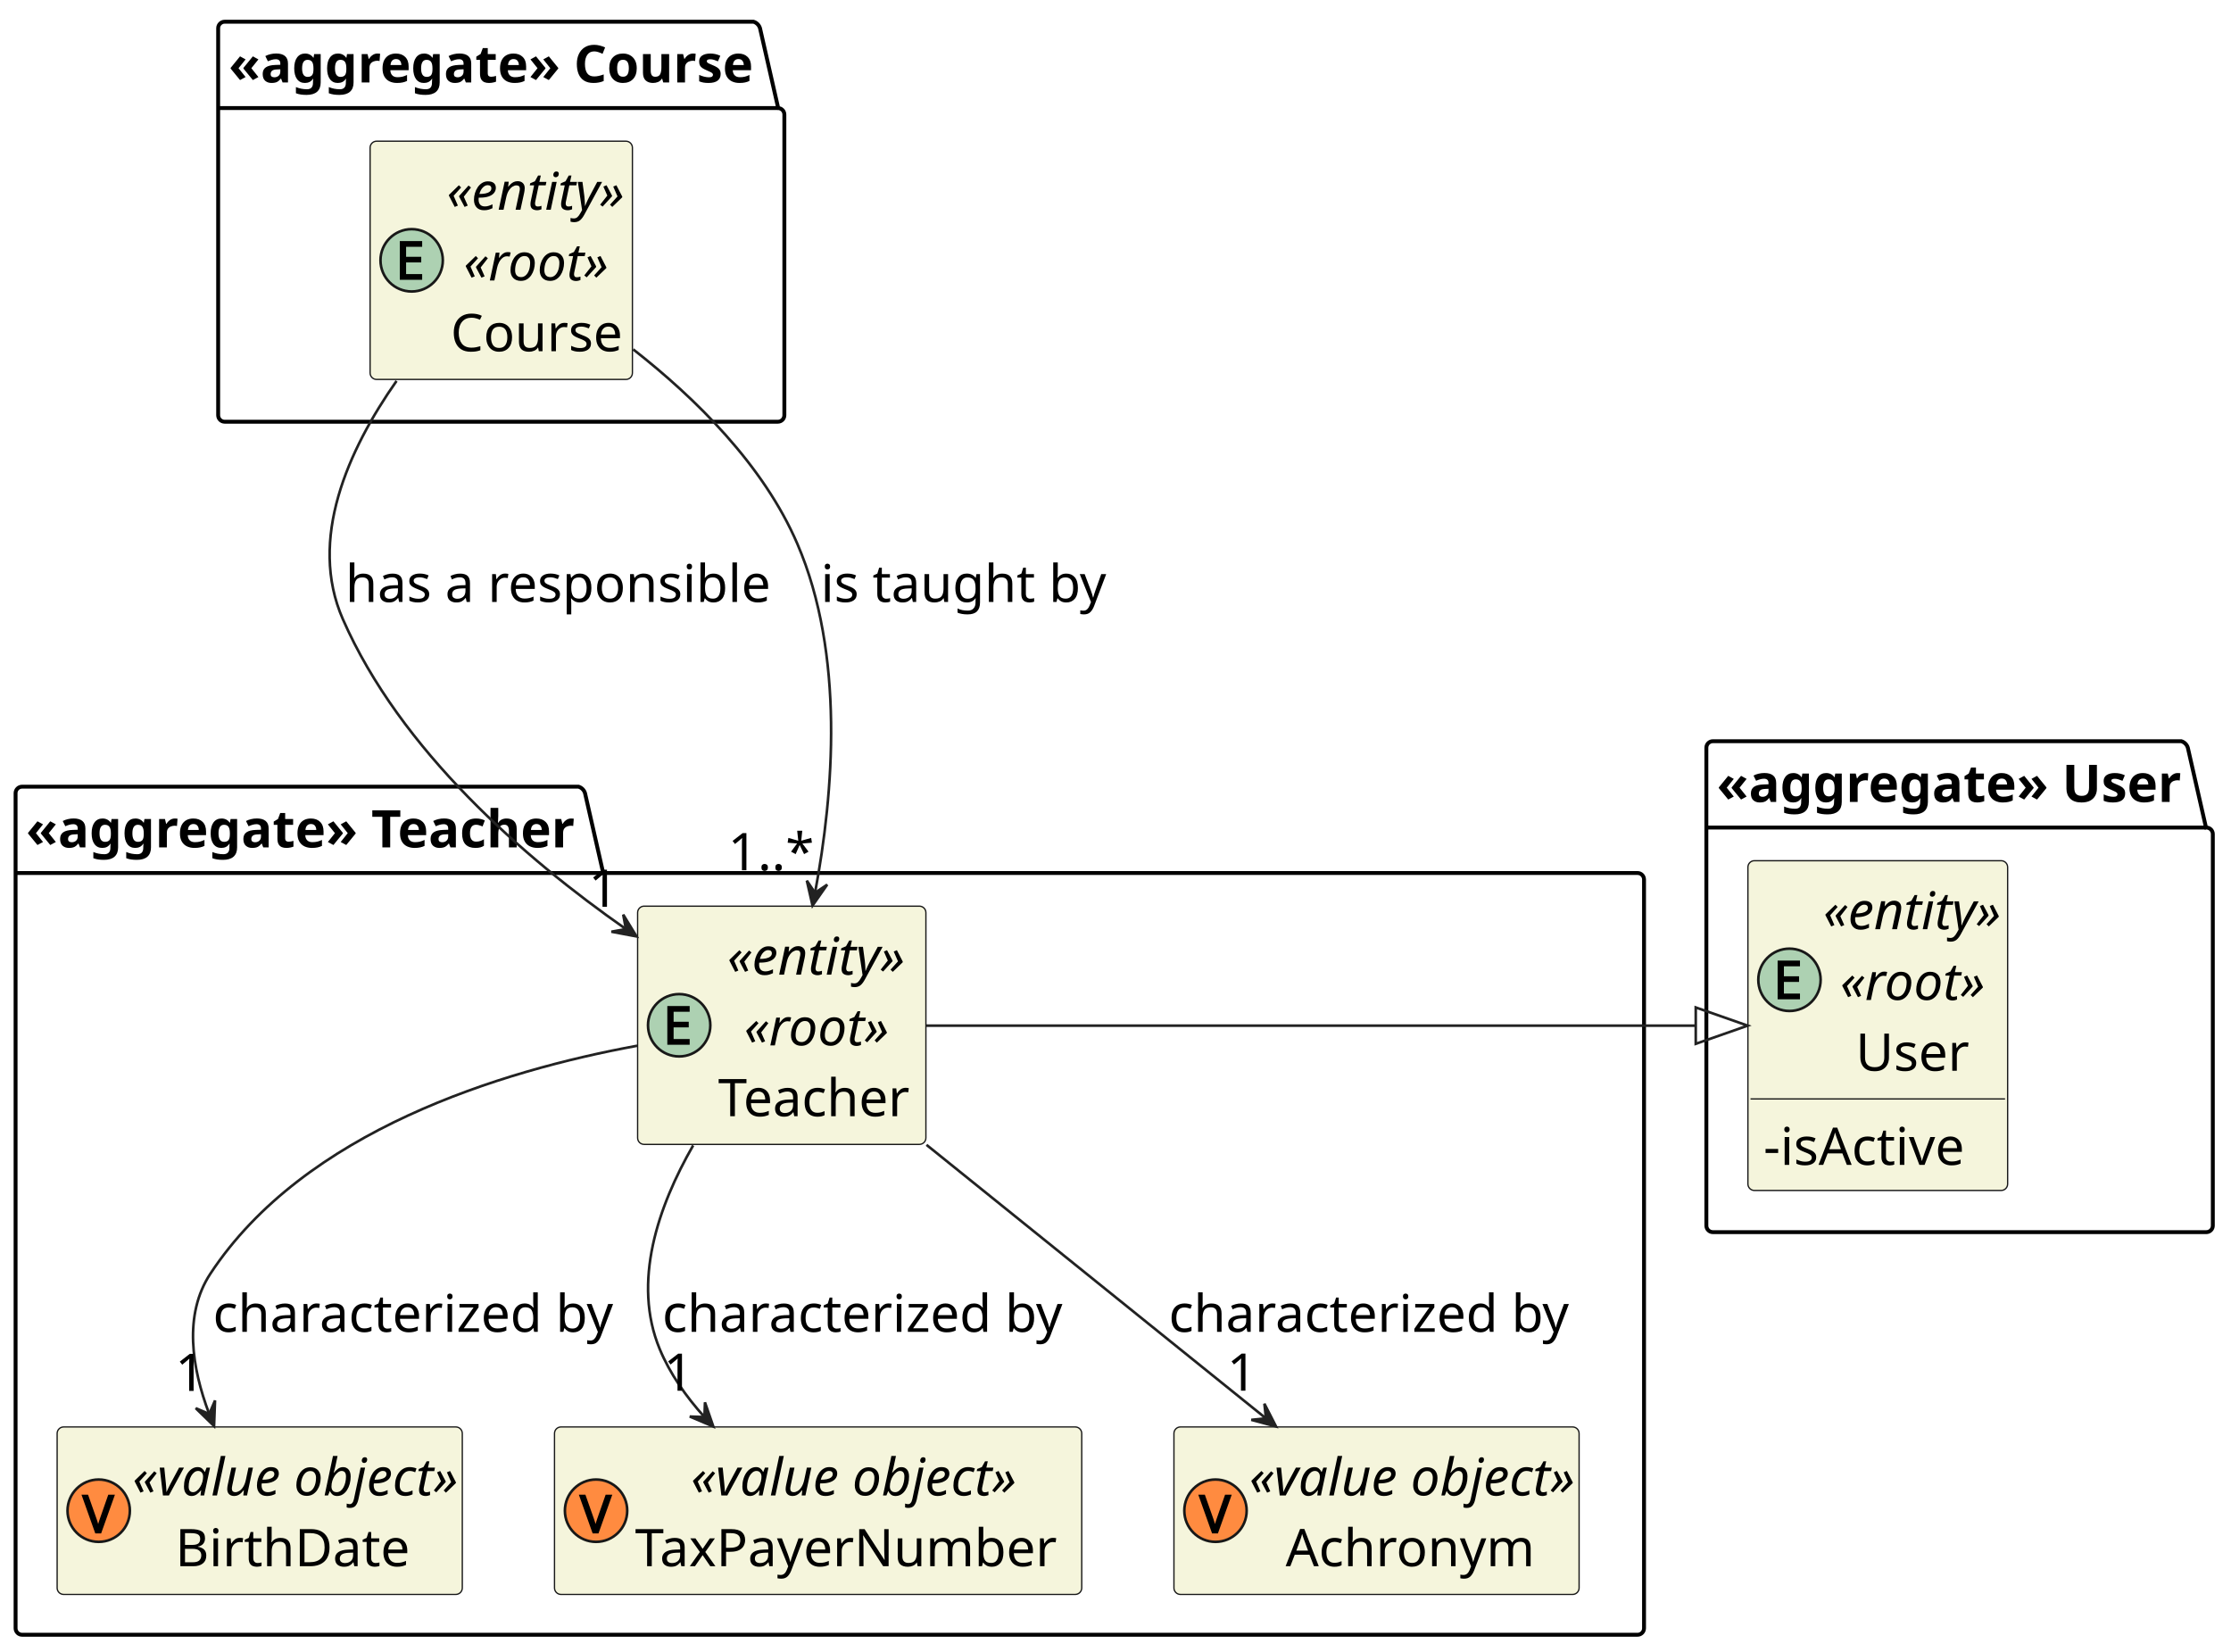
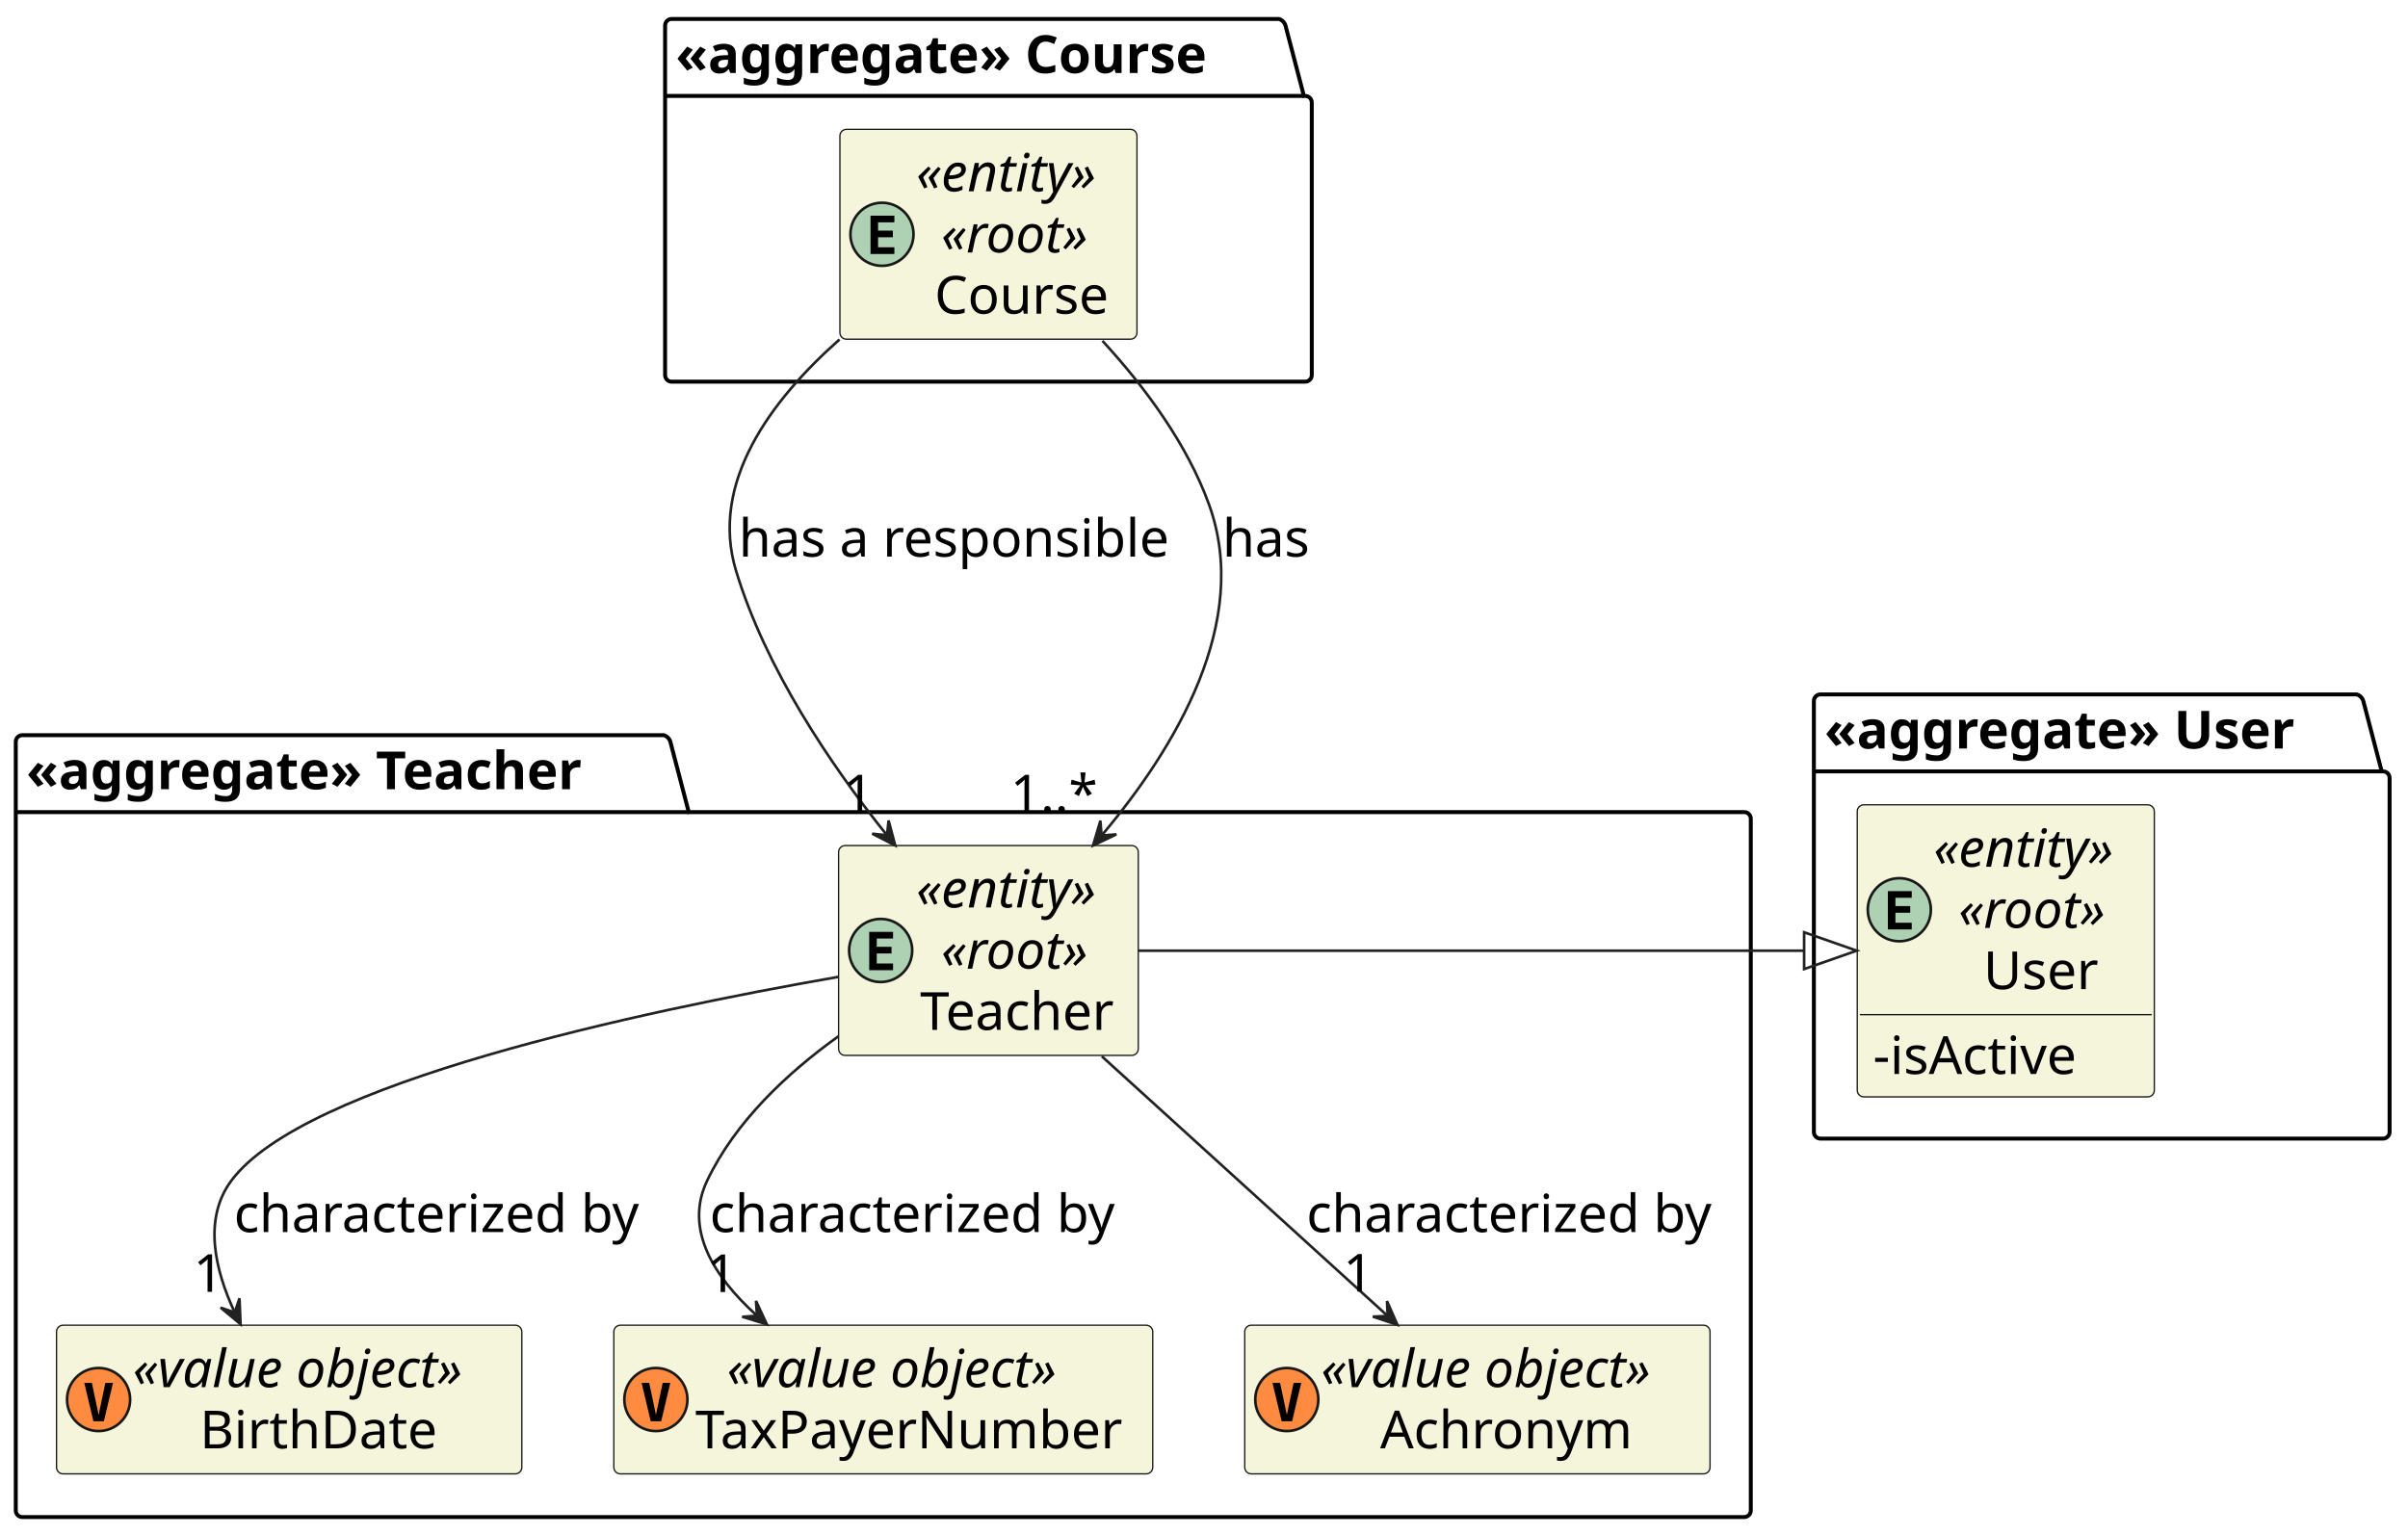
- <svg xmlns="http://www.w3.org/2000/svg" contentStyleType="text/css" height="636px" preserveAspectRatio="none" style="width:859px;height:636px;background:#FFFFFF;" version="1.1" viewBox="0 0 859 636" width="859px" zoomAndPan="magnify">
+ <svg xmlns="http://www.w3.org/2000/svg" contentStyleType="text/css" height="584px" preserveAspectRatio="none" style="width:916px;height:584px;background:#FFFFFF;" version="1.1" viewBox="0 0 916 584" width="916px" zoomAndPan="magnify">
  <defs />
  <g>
    <g id="cluster_&lt;&lt;aggregate&gt;&gt; User">
-       <path d="M659.5,285.36 L839.875,285.36 A3.75,3.75 0 0 1 842.375,287.86 L849.375,318.6 L849.5,318.6 A2.5,2.5 0 0 1 852,321.1 L852,471.86 A2.5,2.5 0 0 1 849.5,474.36 L659.5,474.36 A2.5,2.5 0 0 1 657,471.86 L657,287.86 A2.5,2.5 0 0 1 659.5,285.36 " fill="none" style="stroke:#000000;stroke-width:1.5;" />
-       <line style="stroke:#000000;stroke-width:1.5;" x1="657" x2="849.375" y1="318.6" y2="318.6" />
-       <text fill="#000000" font-family="sans-serif" font-size="20" font-weight="bold" lengthAdjust="spacing" textLength="179.375" x="661" y="308.74">«aggregate» User</text>
+       <path d="M692.5,264.217 L896.5,264.217 A3.75,3.75 0 0 1 899,266.717 L906,293.498 L906.5,293.498 A2.5,2.5 0 0 1 909,295.998 L909,430.717 A2.5,2.5 0 0 1 906.5,433.217 L692.5,433.217 A2.5,2.5 0 0 1 690,430.717 L690,266.717 A2.5,2.5 0 0 1 692.5,264.217 " fill="none" style="stroke:#000000;stroke-width:1.5;" />
+       <line style="stroke:#000000;stroke-width:1.5;" x1="690" x2="906" y1="293.498" y2="293.498" />
+       <text fill="#000000" font-family="sans-serif" font-size="20" font-weight="bold" lengthAdjust="spacing" textLength="203" x="694" y="284.781">«aggregate» User</text>
    </g>
    <g id="cluster_&lt;&lt;aggregate&gt;&gt; Course">
-       <path d="M86.5,8.36 L290.125,8.36 A3.75,3.75 0 0 1 292.625,10.86 L299.625,41.6 L299.5,41.6 A2.5,2.5 0 0 1 302,44.1 L302,159.86 A2.5,2.5 0 0 1 299.5,162.36 L86.5,162.36 A2.5,2.5 0 0 1 84,159.86 L84,10.86 A2.5,2.5 0 0 1 86.5,8.36 " fill="none" style="stroke:#000000;stroke-width:1.5;" />
-       <line style="stroke:#000000;stroke-width:1.5;" x1="84" x2="299.625" y1="41.6" y2="41.6" />
-       <text fill="#000000" font-family="sans-serif" font-size="20" font-weight="bold" lengthAdjust="spacing" textLength="202.625" x="88" y="31.74">«aggregate» Course</text>
+       <path d="M255.5,7.217 L486.5,7.217 A3.75,3.75 0 0 1 489,9.717 L496,36.498 L496.5,36.498 A2.5,2.5 0 0 1 499,38.998 L499,142.717 A2.5,2.5 0 0 1 496.5,145.217 L255.5,145.217 A2.5,2.5 0 0 1 253,142.717 L253,9.717 A2.5,2.5 0 0 1 255.5,7.217 " fill="none" style="stroke:#000000;stroke-width:1.5;" />
+       <line style="stroke:#000000;stroke-width:1.5;" x1="253" x2="496" y1="36.498" y2="36.498" />
+       <text fill="#000000" font-family="sans-serif" font-size="20" font-weight="bold" lengthAdjust="spacing" textLength="230" x="257" y="27.781">«aggregate» Course</text>
    </g>
    <g id="cluster_&lt;&lt;aggregate&gt;&gt; Teacher">
-       <path d="M8.5,302.86 L222.75,302.86 A3.75,3.75 0 0 1 225.25,305.36 L232.25,336.1 L630.5,336.1 A2.5,2.5 0 0 1 633,338.6 L633,626.86 A2.5,2.5 0 0 1 630.5,629.36 L8.5,629.36 A2.5,2.5 0 0 1 6,626.86 L6,305.36 A2.5,2.5 0 0 1 8.5,302.86 " fill="none" style="stroke:#000000;stroke-width:1.5;" />
-       <line style="stroke:#000000;stroke-width:1.5;" x1="6" x2="232.25" y1="336.1" y2="336.1" />
-       <text fill="#000000" font-family="sans-serif" font-size="20" font-weight="bold" lengthAdjust="spacing" textLength="213.25" x="10" y="326.24">«aggregate» Teacher</text>
+       <path d="M8.5,279.717 L252.5,279.717 A3.75,3.75 0 0 1 255,282.217 L262,308.998 L663.5,308.998 A2.5,2.5 0 0 1 666,311.498 L666,574.717 A2.5,2.5 0 0 1 663.5,577.217 L8.5,577.217 A2.5,2.5 0 0 1 6,574.717 L6,282.217 A2.5,2.5 0 0 1 8.5,279.717 " fill="none" style="stroke:#000000;stroke-width:1.5;" />
+       <line style="stroke:#000000;stroke-width:1.5;" x1="6" x2="262" y1="308.998" y2="308.998" />
+       <text fill="#000000" font-family="sans-serif" font-size="20" font-weight="bold" lengthAdjust="spacing" textLength="243" x="10" y="300.281">«aggregate» Teacher</text>
    </g>
    <g id="elem_User">
-       <rect codeLine="13" fill="#F5F5DC" height="126.96" id="User" rx="2.5" ry="2.5" style="stroke:#181818;stroke-width:0.5;" width="100" x="673" y="331.36" />
-       <ellipse cx="689" cy="377.22" fill="#ADD1B2" rx="12" ry="12" style="stroke:#181818;stroke-width:1.0;" />
-       <path d="M693.047,384.72 L684.438,384.72 L684.438,369.814 L693.047,369.814 L693.047,372.017 L686.859,372.017 L686.859,375.861 L692.688,375.861 L692.688,378.033 L686.859,378.033 L686.859,382.517 L693.047,382.517 L693.047,384.72 Z " fill="#000000" />
-       <text fill="#000000" font-family="sans-serif" font-size="20" font-style="italic" lengthAdjust="spacing" textLength="70" x="702" y="357.74">«entity»</text>
-       <text fill="#000000" font-family="sans-serif" font-size="20" font-style="italic" lengthAdjust="spacing" textLength="57" x="708.5" y="384.98">«root»</text>
-       <text fill="#000000" font-family="sans-serif" font-size="20" lengthAdjust="spacing" textLength="45" x="714.5" y="412.22">User</text>
-       <line style="stroke:#181818;stroke-width:0.5;" x1="674" x2="772" y1="423.08" y2="423.08" />
-       <text fill="#000000" font-family="sans-serif" font-size="20" lengthAdjust="spacing" textLength="80" x="679" y="448.46">-isActive</text>
+       <rect codeLine="13" fill="#F5F5DC" height="111.125" id="User" rx="2.5" ry="2.5" style="stroke:#181818;stroke-width:0.5;" width="113" x="706.5" y="306.217" />
+       <ellipse cx="722.5" cy="346.139" fill="#ADD1B2" rx="12" ry="12" style="stroke:#181818;stroke-width:1.0;" />
+       <path d="M727.219,353.639 L718.141,353.639 L718.141,339.06 L727.219,339.06 L727.219,341.592 L721.016,341.592 L721.016,344.748 L726.641,344.748 L726.641,347.279 L721.016,347.279 L721.016,351.092 L727.219,351.092 L727.219,353.639 Z " fill="#000000" />
+       <text fill="#000000" font-family="sans-serif" font-size="20" font-style="italic" lengthAdjust="spacing" textLength="83" x="735.5" y="329.781">«entity»</text>
+       <text fill="#000000" font-family="sans-serif" font-size="20" font-style="italic" lengthAdjust="spacing" textLength="64" x="745" y="353.062">«root»</text>
+       <text fill="#000000" font-family="sans-serif" font-size="20" lengthAdjust="spacing" textLength="45" x="754.5" y="376.344">User</text>
+       <line style="stroke:#181818;stroke-width:0.5;" x1="707.5" x2="818.5" y1="386.06" y2="386.06" />
+       <text fill="#000000" font-family="sans-serif" font-size="20" lengthAdjust="spacing" textLength="85" x="712.5" y="408.625">-isActive</text>
    </g>
    <g id="elem_Course">
-       <rect codeLine="21" fill="#F5F5DC" height="91.72" id="Course" rx="2.5" ry="2.5" style="stroke:#181818;stroke-width:0.5;" width="101" x="142.5" y="54.36" />
-       <ellipse cx="158.5" cy="100.22" fill="#ADD1B2" rx="12" ry="12" style="stroke:#181818;stroke-width:1.0;" />
-       <path d="M162.547,107.72 L153.938,107.72 L153.938,92.814 L162.547,92.814 L162.547,95.017 L156.359,95.017 L156.359,98.861 L162.188,98.861 L162.188,101.032 L156.359,101.032 L156.359,105.517 L162.547,105.517 L162.547,107.72 Z " fill="#000000" />
-       <text fill="#000000" font-family="sans-serif" font-size="20" font-style="italic" lengthAdjust="spacing" textLength="70" x="172" y="80.74">«entity»</text>
-       <text fill="#000000" font-family="sans-serif" font-size="20" font-style="italic" lengthAdjust="spacing" textLength="57" x="178.5" y="107.98">«root»</text>
-       <text fill="#000000" font-family="sans-serif" font-size="20" lengthAdjust="spacing" textLength="67" x="173.5" y="135.22">Course</text>
+       <rect codeLine="21" fill="#F5F5DC" height="79.844" id="Course" rx="2.5" ry="2.5" style="stroke:#181818;stroke-width:0.5;" width="113" x="319.5" y="49.217" />
+       <ellipse cx="335.5" cy="89.139" fill="#ADD1B2" rx="12" ry="12" style="stroke:#181818;stroke-width:1.0;" />
+       <path d="M340.219,96.639 L331.141,96.639 L331.141,82.061 L340.219,82.061 L340.219,84.592 L334.016,84.592 L334.016,87.748 L339.641,87.748 L339.641,90.279 L334.016,90.279 L334.016,94.092 L340.219,94.092 L340.219,96.639 Z " fill="#000000" />
+       <text fill="#000000" font-family="sans-serif" font-size="20" font-style="italic" lengthAdjust="spacing" textLength="83" x="348.5" y="72.781">«entity»</text>
+       <text fill="#000000" font-family="sans-serif" font-size="20" font-style="italic" lengthAdjust="spacing" textLength="64" x="358" y="96.062">«root»</text>
+       <text fill="#000000" font-family="sans-serif" font-size="20" lengthAdjust="spacing" textLength="69" x="355.5" y="119.344">Course</text>
    </g>
    <g id="elem_Teacher">
-       <rect codeLine="32" fill="#F5F5DC" height="91.72" id="Teacher" rx="2.5" ry="2.5" style="stroke:#181818;stroke-width:0.5;" width="111" x="245.5" y="348.86" />
-       <ellipse cx="261.5" cy="394.72" fill="#ADD1B2" rx="12" ry="12" style="stroke:#181818;stroke-width:1.0;" />
-       <path d="M265.547,402.22 L256.938,402.22 L256.938,387.314 L265.547,387.314 L265.547,389.517 L259.359,389.517 L259.359,393.361 L265.188,393.361 L265.188,395.533 L259.359,395.533 L259.359,400.017 L265.547,400.017 L265.547,402.22 Z " fill="#000000" />
-       <text fill="#000000" font-family="sans-serif" font-size="20" font-style="italic" lengthAdjust="spacing" textLength="70" x="280" y="375.24">«entity»</text>
-       <text fill="#000000" font-family="sans-serif" font-size="20" font-style="italic" lengthAdjust="spacing" textLength="57" x="286.5" y="402.48">«root»</text>
-       <text fill="#000000" font-family="sans-serif" font-size="20" lengthAdjust="spacing" textLength="77" x="276.5" y="429.72">Teacher</text>
+       <rect codeLine="32" fill="#F5F5DC" height="79.844" id="Teacher" rx="2.5" ry="2.5" style="stroke:#181818;stroke-width:0.5;" width="114" x="319" y="321.717" />
+       <ellipse cx="335" cy="361.639" fill="#ADD1B2" rx="12" ry="12" style="stroke:#181818;stroke-width:1.0;" />
+       <path d="M339.719,369.139 L330.641,369.139 L330.641,354.56 L339.719,354.56 L339.719,357.092 L333.516,357.092 L333.516,360.248 L339.141,360.248 L339.141,362.779 L333.516,362.779 L333.516,366.592 L339.719,366.592 L339.719,369.139 Z " fill="#000000" />
+       <text fill="#000000" font-family="sans-serif" font-size="20" font-style="italic" lengthAdjust="spacing" textLength="83" x="348.5" y="345.281">«entity»</text>
+       <text fill="#000000" font-family="sans-serif" font-size="20" font-style="italic" lengthAdjust="spacing" textLength="64" x="358" y="368.562">«root»</text>
+       <text fill="#000000" font-family="sans-serif" font-size="20" lengthAdjust="spacing" textLength="80" x="350" y="391.844">Teacher</text>
    </g>
    <g id="elem_BirthDate">
-       <rect codeLine="35" fill="#F5F5DC" height="64.48" id="BirthDate" rx="2.5" ry="2.5" style="stroke:#181818;stroke-width:0.5;" width="156" x="22" y="549.36" />
-       <ellipse cx="38" cy="581.6" fill="#FF8B40" rx="12" ry="12" style="stroke:#181818;stroke-width:1.0;" />
-       <path d="M44.25,575.444 L38.938,590.35 L36.688,590.35 L31.375,575.444 L33.906,575.444 L37.203,584.803 Q37.422,585.397 37.578,585.944 Q37.75,586.491 37.875,586.991 Q38.016,587.475 37.812,587.522 Q37.594,587.491 37.734,586.975 Q37.875,586.459 38.047,585.928 Q38.219,585.381 38.422,584.772 L41.688,575.444 L44.25,575.444 Z " fill="#000000" />
-       <text fill="#000000" font-family="sans-serif" font-size="20" font-style="italic" lengthAdjust="spacing" textLength="126" x="51" y="575.74">«value object»</text>
-       <text fill="#000000" font-family="sans-serif" font-size="20" lengthAdjust="spacing" textLength="93" x="67.5" y="602.98">BirthDate</text>
+       <rect codeLine="35" fill="#F5F5DC" height="56.562" id="BirthDate" rx="2.5" ry="2.5" style="stroke:#181818;stroke-width:0.5;" width="177" x="21.5" y="504.217" />
+       <ellipse cx="37.5" cy="532.498" fill="#FF8B40" rx="12" ry="12" style="stroke:#181818;stroke-width:1.0;" />
+       <path d="M37.516,538.342 L40.078,526.17 L42.984,526.17 L39.516,540.748 L35.531,540.748 L32.062,526.17 L34.953,526.17 L37.516,538.342 Z " fill="#000000" />
+       <text fill="#000000" font-family="sans-serif" font-size="20" font-style="italic" lengthAdjust="spacing" textLength="147" x="50.5" y="527.781">«value object»</text>
+       <text fill="#000000" font-family="sans-serif" font-size="20" lengthAdjust="spacing" textLength="96" x="76" y="551.062">BirthDate</text>
    </g>
    <g id="elem_TaxPayerNumber">
-       <rect codeLine="36" fill="#F5F5DC" height="64.48" id="TaxPayerNumber" rx="2.5" ry="2.5" style="stroke:#181818;stroke-width:0.5;" width="203" x="213.5" y="549.36" />
-       <ellipse cx="229.5" cy="581.6" fill="#FF8B40" rx="12" ry="12" style="stroke:#181818;stroke-width:1.0;" />
-       <path d="M235.75,575.444 L230.438,590.35 L228.188,590.35 L222.875,575.444 L225.406,575.444 L228.703,584.803 Q228.922,585.397 229.078,585.944 Q229.25,586.491 229.375,586.991 Q229.516,587.475 229.312,587.522 Q229.094,587.491 229.234,586.975 Q229.375,586.459 229.547,585.928 Q229.719,585.381 229.922,584.772 L233.188,575.444 L235.75,575.444 Z " fill="#000000" />
-       <text fill="#000000" font-family="sans-serif" font-size="20" font-style="italic" lengthAdjust="spacing" textLength="126" x="266" y="575.74">«value object»</text>
-       <text fill="#000000" font-family="sans-serif" font-size="20" lengthAdjust="spacing" textLength="169" x="244.5" y="602.98">TaxPayerNumber</text>
+       <rect codeLine="36" fill="#F5F5DC" height="56.562" id="TaxPayerNumber" rx="2.5" ry="2.5" style="stroke:#181818;stroke-width:0.5;" width="205" x="233.5" y="504.217" />
+       <ellipse cx="249.5" cy="532.498" fill="#FF8B40" rx="12" ry="12" style="stroke:#181818;stroke-width:1.0;" />
+       <path d="M249.516,538.342 L252.078,526.17 L254.984,526.17 L251.516,540.748 L247.531,540.748 L244.062,526.17 L246.953,526.17 L249.516,538.342 Z " fill="#000000" />
+       <text fill="#000000" font-family="sans-serif" font-size="20" font-style="italic" lengthAdjust="spacing" textLength="147" x="276.5" y="527.781">«value object»</text>
+       <text fill="#000000" font-family="sans-serif" font-size="20" lengthAdjust="spacing" textLength="171" x="264.5" y="551.062">TaxPayerNumber</text>
    </g>
    <g id="elem_Achronym">
-       <rect codeLine="37" fill="#F5F5DC" height="64.48" id="Achronym" rx="2.5" ry="2.5" style="stroke:#181818;stroke-width:0.5;" width="156" x="452" y="549.36" />
-       <ellipse cx="468" cy="581.6" fill="#FF8B40" rx="12" ry="12" style="stroke:#181818;stroke-width:1.0;" />
-       <path d="M474.25,575.444 L468.938,590.35 L466.688,590.35 L461.375,575.444 L463.906,575.444 L467.203,584.803 Q467.422,585.397 467.578,585.944 Q467.75,586.491 467.875,586.991 Q468.016,587.475 467.812,587.522 Q467.594,587.491 467.734,586.975 Q467.875,586.459 468.047,585.928 Q468.219,585.381 468.422,584.772 L471.688,575.444 L474.25,575.444 Z " fill="#000000" />
-       <text fill="#000000" font-family="sans-serif" font-size="20" font-style="italic" lengthAdjust="spacing" textLength="126" x="481" y="575.74">«value object»</text>
-       <text fill="#000000" font-family="sans-serif" font-size="20" lengthAdjust="spacing" textLength="98" x="495" y="602.98">Achronym</text>
+       <rect codeLine="37" fill="#F5F5DC" height="56.562" id="Achronym" rx="2.5" ry="2.5" style="stroke:#181818;stroke-width:0.5;" width="177" x="473.5" y="504.217" />
+       <ellipse cx="489.5" cy="532.498" fill="#FF8B40" rx="12" ry="12" style="stroke:#181818;stroke-width:1.0;" />
+       <path d="M489.516,538.342 L492.078,526.17 L494.984,526.17 L491.516,540.748 L487.531,540.748 L484.062,526.17 L486.953,526.17 L489.516,538.342 Z " fill="#000000" />
+       <text fill="#000000" font-family="sans-serif" font-size="20" font-style="italic" lengthAdjust="spacing" textLength="147" x="502.5" y="527.781">«value object»</text>
+       <text fill="#000000" font-family="sans-serif" font-size="20" lengthAdjust="spacing" textLength="102" x="525" y="551.062">Achronym</text>
    </g>
    <g id="link_Teacher_BirthDate">
-       <path codeLine="39" d="M245.35,402.6 C192.94,412.23 117.25,435.34 81,490.36 C70.56,506.21 73.91,526.73 80.49,544.18 " fill="none" id="Teacher-to-BirthDate" style="stroke:#222222;stroke-width:1.0;" />
-       <polygon fill="#222222" points="82.42,549.01,82.791,539.168,80.563,544.368,75.364,542.139,82.42,549.01" style="stroke:#222222;stroke-width:1.0;" />
-       <text fill="#000000" font-family="sans-serif" font-size="20" lengthAdjust="spacing" textLength="158" x="82" y="512.74">characterized by</text>
-       <text fill="#000000" font-family="sans-serif" font-size="20" lengthAdjust="spacing" textLength="11" x="67.453" y="535.489">1</text>
+       <path codeLine="39" d="M318.85,371.697 C243.05,384.907 115.61,412.097 88,449.217 C77.25,463.677 81.67,483.007 89.27,499.327 " fill="none" id="Teacher-to-BirthDate" style="stroke:#222222;stroke-width:1.0;" />
+       <polygon fill="#222222" points="91.5,503.837,91.103,493.996,89.287,499.353,83.93,497.537,91.5,503.837" style="stroke:#222222;stroke-width:1.0;" />
+       <text fill="#000000" font-family="sans-serif" font-size="20" lengthAdjust="spacing" textLength="167" x="89" y="468.781">characterized by</text>
+       <text fill="#000000" font-family="sans-serif" font-size="20" lengthAdjust="spacing" textLength="13" x="73.578" y="491.522">1</text>
    </g>
    <g id="link_Teacher_TaxPayerNumber">
-       <path codeLine="40" d="M266.88,440.98 C253.38,464.48 243.33,493.61 254,519.36 C257.94,528.87 264.16,537.68 271.16,545.46 " fill="none" id="Teacher-to-TaxPayerNumber" style="stroke:#222222;stroke-width:1.0;" />
-       <polygon fill="#222222" points="274.65,549.2,271.432,539.892,271.238,545.545,265.584,545.351,274.65,549.2" style="stroke:#222222;stroke-width:1.0;" />
-       <text fill="#000000" font-family="sans-serif" font-size="20" lengthAdjust="spacing" textLength="158" x="255" y="512.74">characterized by</text>
-       <text fill="#000000" font-family="sans-serif" font-size="20" lengthAdjust="spacing" textLength="11" x="255.483" y="535.425">1</text>
+       <path codeLine="40" d="M318.95,394.277 C299.37,408.317 279.7,426.797 269,449.217 C260.13,467.787 271.71,485.837 287.61,500.297 " fill="none" id="Teacher-to-TaxPayerNumber" style="stroke:#222222;stroke-width:1.0;" />
+       <polygon fill="#222222" points="291.73,503.897,287.572,494.969,287.96,500.612,282.317,501.001,291.73,503.897" style="stroke:#222222;stroke-width:1.0;" />
+       <text fill="#000000" font-family="sans-serif" font-size="20" lengthAdjust="spacing" textLength="167" x="270" y="468.781">characterized by</text>
+       <text fill="#000000" font-family="sans-serif" font-size="20" lengthAdjust="spacing" textLength="13" x="268.735" y="491.594">1</text>
    </g>
    <g id="link_Teacher_Achronym">
-       <path codeLine="41" d="M356.73,440.76 C396.96,473.18 450.49,516.3 487.34,545.99 " fill="none" id="Teacher-to-Achronym" style="stroke:#222222;stroke-width:1.0;" />
-       <polygon fill="#222222" points="491.31,549.18,486.828,540.41,487.422,546.036,481.797,546.63,491.31,549.18" style="stroke:#222222;stroke-width:1.0;" />
-       <text fill="#000000" font-family="sans-serif" font-size="20" lengthAdjust="spacing" textLength="158" x="450" y="512.74">characterized by</text>
-       <text fill="#000000" font-family="sans-serif" font-size="20" lengthAdjust="spacing" textLength="11" x="472.439" y="535.402">1</text>
+       <path codeLine="41" d="M419.14,401.917 C452.11,431.867 496.95,472.607 527.54,500.407 " fill="none" id="Teacher-to-Achronym" style="stroke:#222222;stroke-width:1.0;" />
+       <polygon fill="#222222" points="531.57,504.067,527.612,495.048,527.874,500.699,522.223,500.962,531.57,504.067" style="stroke:#222222;stroke-width:1.0;" />
+       <text fill="#000000" font-family="sans-serif" font-size="20" lengthAdjust="spacing" textLength="167" x="497" y="468.781">characterized by</text>
+       <text fill="#000000" font-family="sans-serif" font-size="20" lengthAdjust="spacing" textLength="13" x="510.953" y="491.424">1</text>
    </g>
    <g id="link_Teacher_User">
-       <path codeLine="43" d="M356.63,394.86 C455.37,394.86 554.1,394.86 652.83,394.86 " fill="none" id="Teacher-to-User" style="stroke:#222222;stroke-width:1.0;" />
-       <polygon fill="none" points="652.91,387.86,672.91,394.86,652.91,401.86,652.91,387.86" style="stroke:#222222;stroke-width:1.0;" />
+       <path codeLine="43" d="M433.07,361.717 C517.47,361.717 601.88,361.717 686.28,361.717 " fill="none" id="Teacher-to-User" style="stroke:#222222;stroke-width:1.0;" />
+       <polygon fill="none" points="686.29,354.717,706.29,361.717,686.29,368.717,686.29,354.717" style="stroke:#222222;stroke-width:1.0;" />
    </g>
    <g id="link_Course_Teacher">
-       <path codeLine="45" d="M152.68,146.66 C133.98,173.32 118.56,207.72 132,238.36 C154.18,288.91 201.8,330.27 240.86,357.59 " fill="none" id="Course-to-Teacher" style="stroke:#222222;stroke-width:1.0;" />
-       <polygon fill="#222222" points="245.09,360.52,239.959,352.113,240.976,357.678,235.412,358.695,245.09,360.52" style="stroke:#222222;stroke-width:1.0;" />
-       <text fill="#000000" font-family="sans-serif" font-size="20" lengthAdjust="spacing" textLength="169" x="133" y="231.74">has a responsible</text>
-       <text fill="#000000" font-family="sans-serif" font-size="20" lengthAdjust="spacing" textLength="11" x="226.606" y="349.101">1</text>
+       <path codeLine="45" d="M319.36,129.147 C293.16,152.357 269.84,183.757 280,217.217 C291.28,254.377 315.74,290.687 337.14,317.477 " fill="none" id="Course-to-Teacher" style="stroke:#222222;stroke-width:1.0;" />
+       <polygon fill="#222222" points="340.55,321.697,338.017,312.179,337.413,317.804,331.788,317.199,340.55,321.697" style="stroke:#222222;stroke-width:1.0;" />
+       <text fill="#000000" font-family="sans-serif" font-size="20" lengthAdjust="spacing" textLength="174" x="281" y="211.781">has a responsible</text>
+       <text fill="#000000" font-family="sans-serif" font-size="20" lengthAdjust="spacing" textLength="13" x="320.864" y="309.085">1</text>
    </g>
    <g id="link_Course_Teacher">
-       <path codeLine="46" d="M243.8,134.5 C267.78,153.27 293.97,179.06 307,209.36 C325.3,251.9 321.03,305.21 313.84,343.57 " fill="none" id="Course-to-Teacher-1" style="stroke:#222222;stroke-width:1.0;" />
-       <polygon fill="#222222" points="312.85,348.64,318.501,340.574,313.809,343.733,310.65,339.04,312.85,348.64" style="stroke:#222222;stroke-width:1.0;" />
-       <text fill="#000000" font-family="sans-serif" font-size="20" lengthAdjust="spacing" textLength="115" x="316" y="231.74">is taught by</text>
-       <text fill="#000000" font-family="sans-serif" font-size="20" lengthAdjust="spacing" textLength="32" x="280.292" y="335.03">1..*</text>
+       <path codeLine="46" d="M419.37,129.687 C435.38,147.097 451.63,168.897 460,192.217 C475.91,236.567 447.27,284.387 419.21,317.717 " fill="none" id="Course-to-Teacher-1" style="stroke:#222222;stroke-width:1.0;" />
+       <polygon fill="#222222" points="415.79,321.707,424.675,317.457,419.036,317.904,418.59,312.264,415.79,321.707" style="stroke:#222222;stroke-width:1.0;" />
+       <text fill="#000000" font-family="sans-serif" font-size="20" lengthAdjust="spacing" textLength="35" x="465" y="211.781">has</text>
+       <text fill="#000000" font-family="sans-serif" font-size="20" lengthAdjust="spacing" textLength="35" x="384.342" y="309.097">1..*</text>
    </g>
  </g>
</svg>
